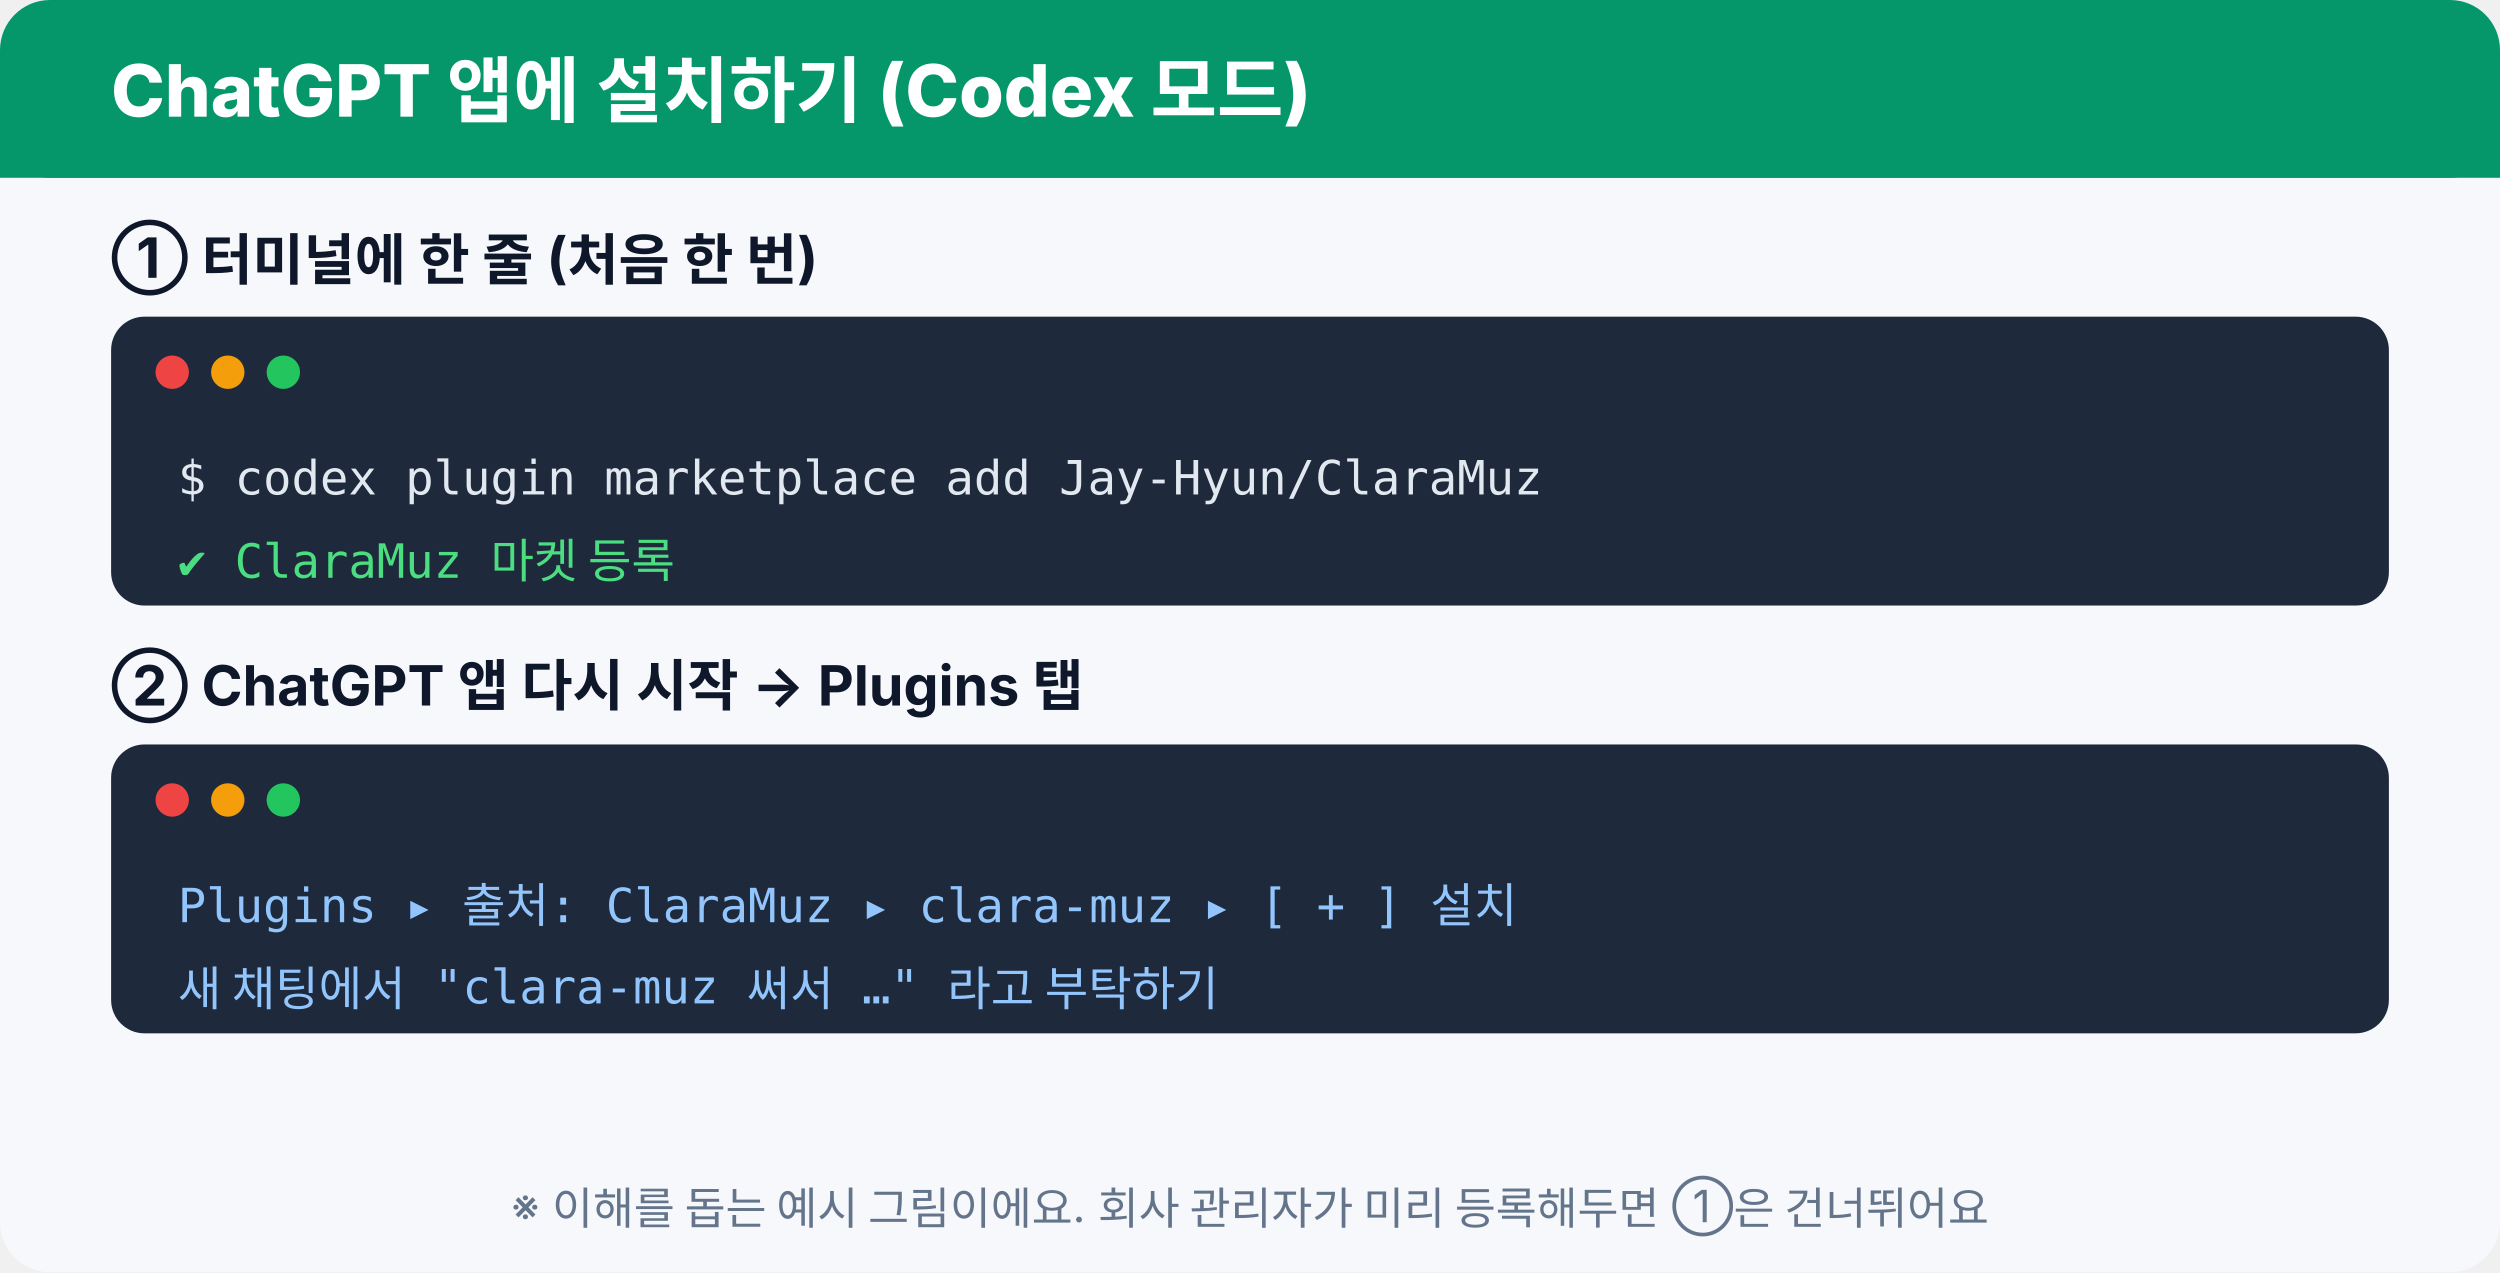
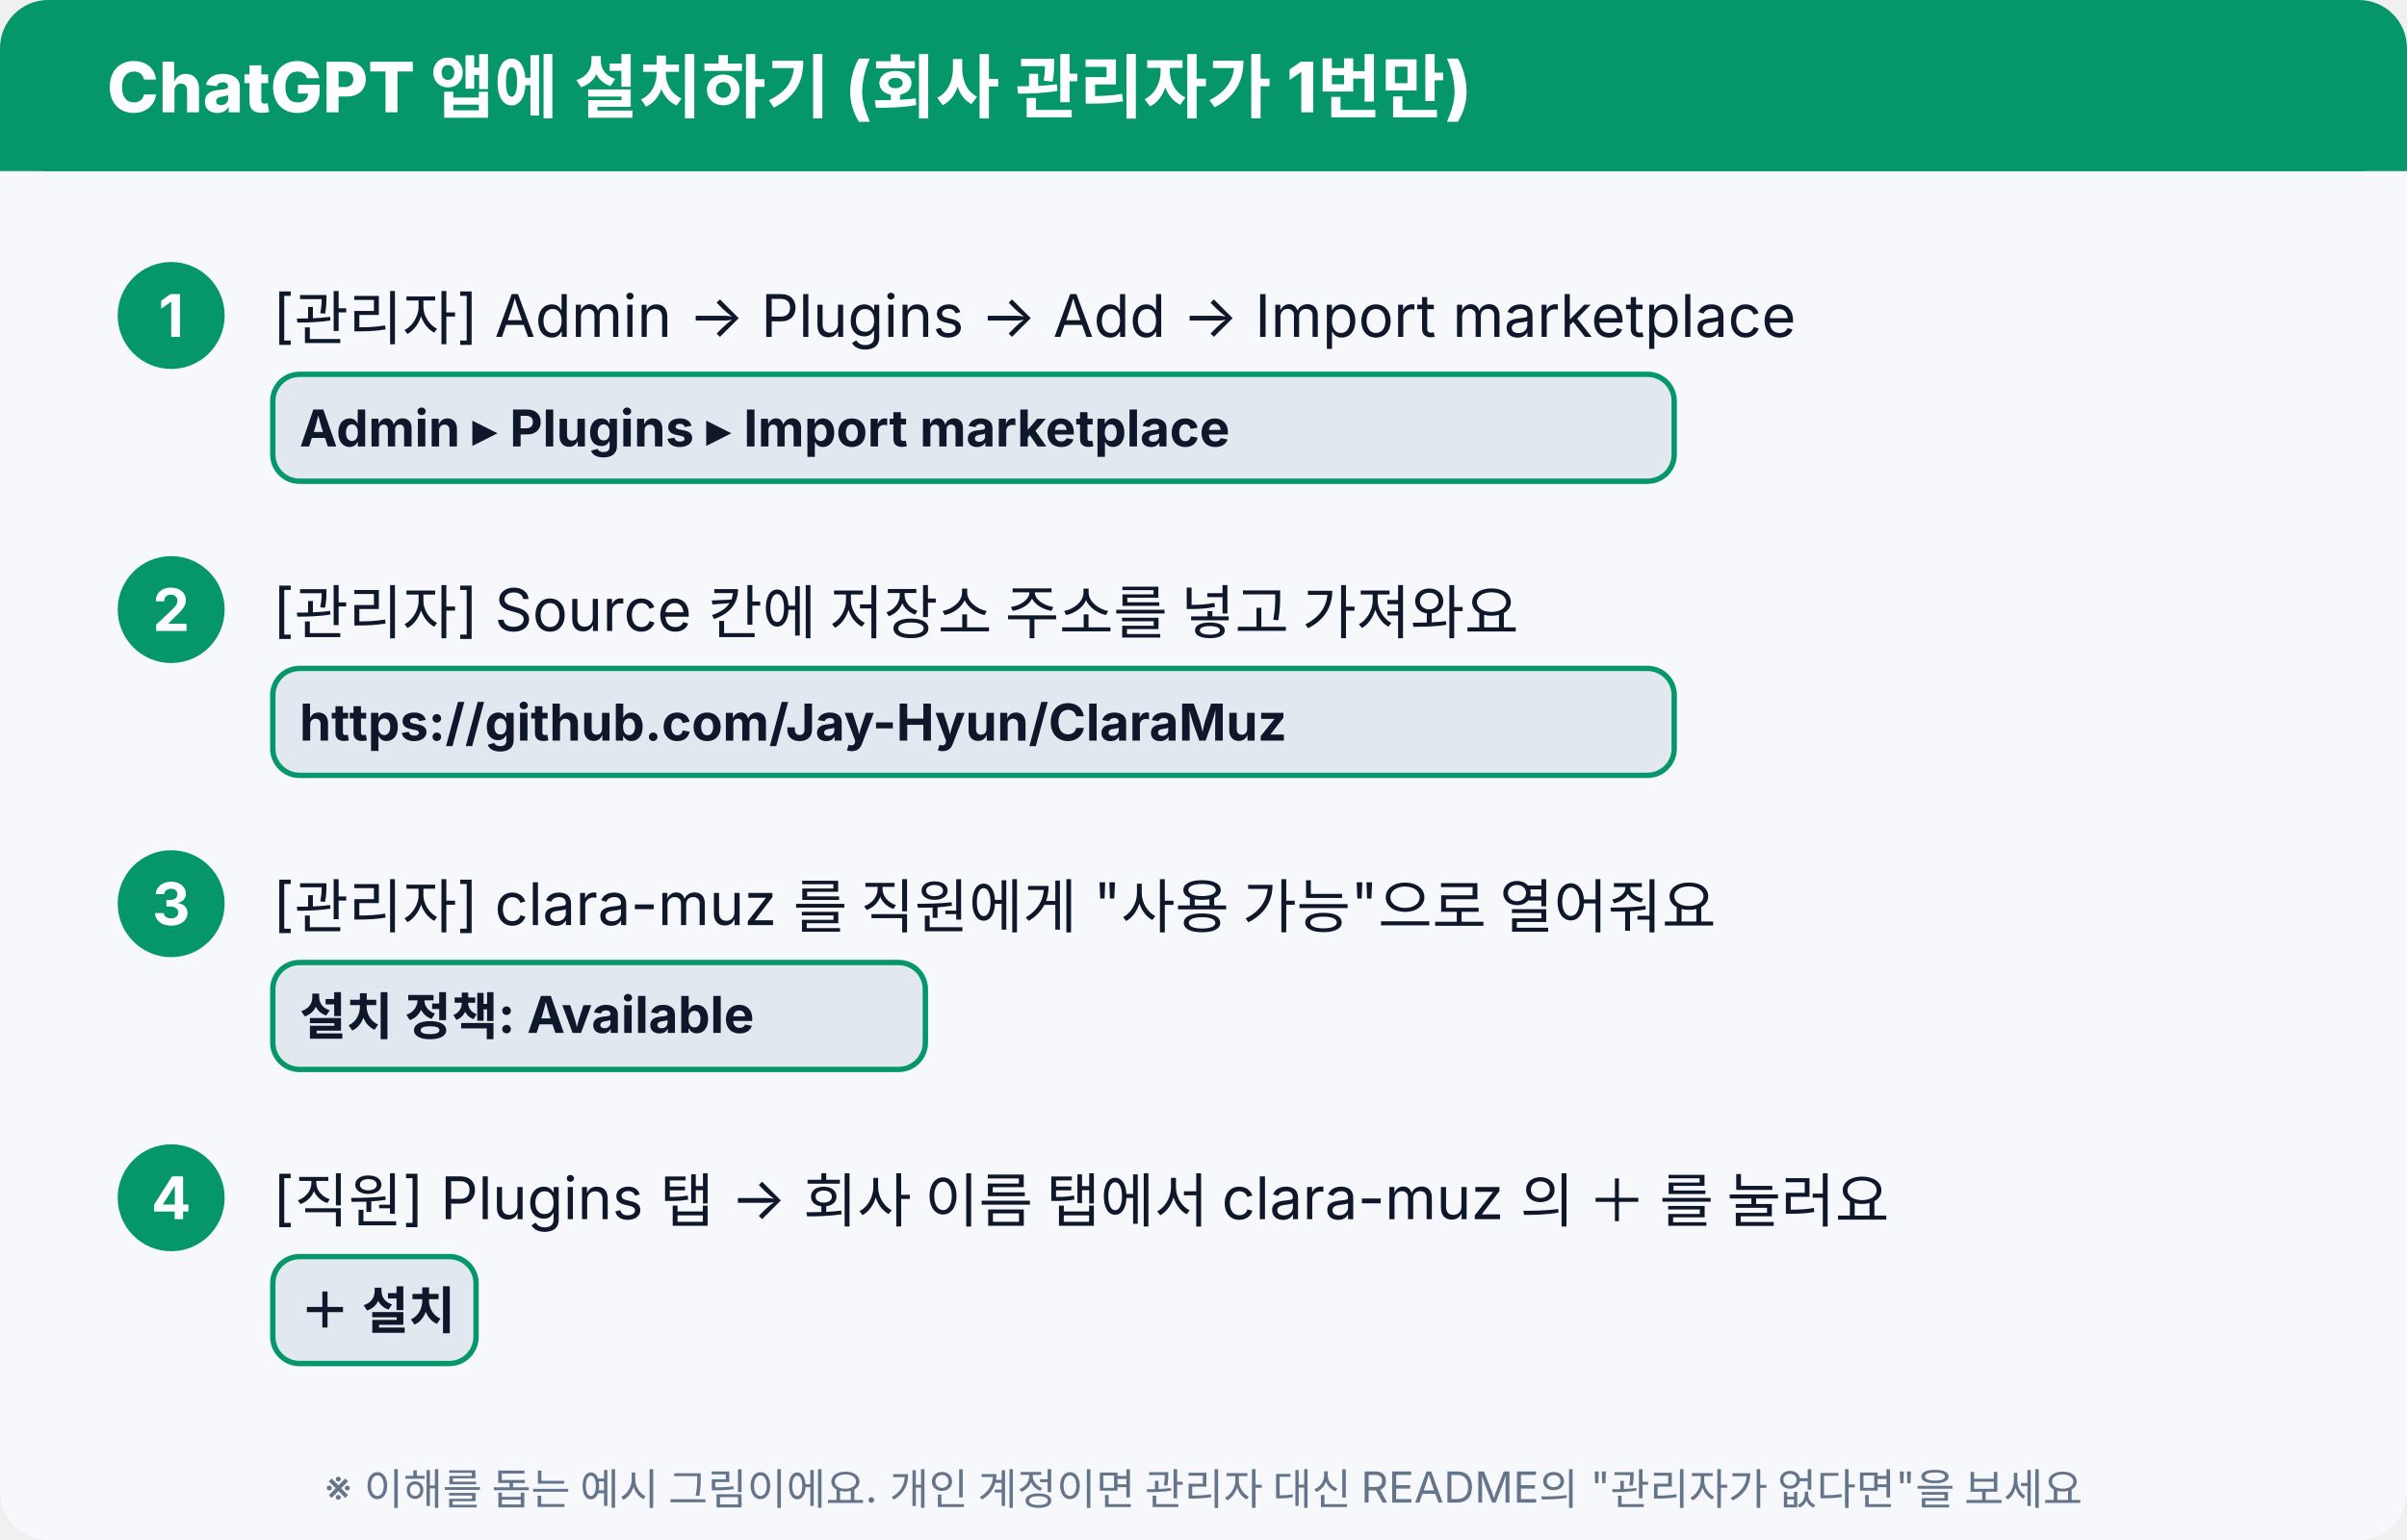
- <svg xmlns="http://www.w3.org/2000/svg" viewBox="0 0 900 458" width="900" height="458">
-   <rect width="900" height="458" rx="18" fill="#f6f8fb" />
-   <rect x="0" y="0" width="900" height="64" rx="18" fill="#059669" />
-   <rect x="0" y="40" width="900" height="24" fill="#059669" />
-   <text x="40" y="42" font-family="-apple-system,'Segoe UI','Apple SD Gothic Neo','Malgun Gothic',sans-serif" font-size="26" font-weight="800" fill="#fff">ChatGPT 앱에 설치하기 (Codex 모드)</text>
-   <text x="40" y="100" font-family="-apple-system,'Segoe UI','Apple SD Gothic Neo','Malgun Gothic',sans-serif" font-size="20" font-weight="700" fill="#0f172a">① 터미널에 한 줄 (처음 한 번)</text>
-   <rect x="40" y="114" width="820" height="104" rx="12" fill="#1e293b" />
-   <circle cx="62" cy="134" r="6" fill="#ef4444" />
-   <circle cx="82" cy="134" r="6" fill="#f59e0b" />
-   <circle cx="102" cy="134" r="6" fill="#22c55e" />
-   <text x="64" y="178" font-family="ui-monospace,Menlo,Consolas,monospace" font-size="17" fill="#e2e8f0">$ codex plugin marketplace add Jay-Hyun/ClaraMuz</text>
-   <text x="64" y="208" font-family="ui-monospace,Menlo,Consolas,monospace" font-size="17" fill="#4ade80">✔ ClaraMuz 마켓 등록</text>
-   <text x="40" y="254" font-family="-apple-system,'Segoe UI','Apple SD Gothic Neo','Malgun Gothic',sans-serif" font-size="20" font-weight="700" fill="#0f172a">② ChatGPT 앱 다시 시작 → Plugins 탭</text>
-   <rect x="40" y="268" width="820" height="104" rx="12" fill="#1e293b" />
-   <circle cx="62" cy="288" r="6" fill="#ef4444" />
-   <circle cx="82" cy="288" r="6" fill="#f59e0b" />
-   <circle cx="102" cy="288" r="6" fill="#22c55e" />
-   <text x="64" y="332" font-family="ui-monospace,Menlo,Consolas,monospace" font-size="17" fill="#93c5fd">Plugins ▸ 출처: ClaraMuz ▸ clara-muz ▸ [ + ] 설치</text>
-   <text x="64" y="362" font-family="ui-monospace,Menlo,Consolas,monospace" font-size="17" fill="#93c5fd">새 채팅에서 "clara-muz 써서 …" 라고 부탁하기</text>
-   <text x="450" y="440" text-anchor="middle" font-family="-apple-system,'Segoe UI','Apple SD Gothic Neo','Malgun Gothic',sans-serif" font-size="16" fill="#64748b">※ 이해를 돕는 예시 그림이에요. 회사 관리자가 미리 등록해두면 ①은 건너뛰어요</text>
+ <svg xmlns="http://www.w3.org/2000/svg" viewBox="0 0 900 576" width="900" height="576">
+   <rect width="900" height="576" rx="18" fill="#f6f8fb" />
+   <rect width="900" height="64" rx="18" fill="#059669" />
+   <rect y="40" width="900" height="24" fill="#059669" />
+   <text x="40" y="42" font-family="-apple-system,'Segoe UI','Apple SD Gothic Neo','Malgun Gothic',sans-serif" font-size="26" font-weight="800" fill="#fff">ChatGPT 앱에 설치하기 (회사 관리자가 1번만)</text>
+   <circle cx="64" cy="118" r="20" fill="#059669" />
+   <text x="64" y="126" text-anchor="middle" font-family="-apple-system,'Segoe UI','Apple SD Gothic Neo','Malgun Gothic',sans-serif" font-size="22" font-weight="700" fill="#fff">1</text>
+   <text x="102" y="126" font-family="-apple-system,'Segoe UI','Apple SD Gothic Neo','Malgun Gothic',sans-serif" font-size="22" fill="#0f172a">[관리자] Admin → Plugins → Add → Import marketplace</text>
+   <rect x="102" y="140" width="524" height="40" rx="10" fill="#e2e8f0" stroke="#059669" stroke-width="2" />
+   <text x="112" y="167" font-family="-apple-system,'Segoe UI','Apple SD Gothic Neo','Malgun Gothic',sans-serif" font-size="19" font-weight="700" fill="#0f172a">Admin ▸ Plugins ▸ Import marketplace</text>
+   <circle cx="64" cy="228" r="20" fill="#059669" />
+   <text x="64" y="236" text-anchor="middle" font-family="-apple-system,'Segoe UI','Apple SD Gothic Neo','Malgun Gothic',sans-serif" font-size="22" font-weight="700" fill="#fff">2</text>
+   <text x="102" y="236" font-family="-apple-system,'Segoe UI','Apple SD Gothic Neo','Malgun Gothic',sans-serif" font-size="22" fill="#0f172a">[관리자] Source 칸에 저장소 주소를 넣고 가져와요</text>
+   <rect x="102" y="250" width="524" height="40" rx="10" fill="#e2e8f0" stroke="#059669" stroke-width="2" />
+   <text x="112" y="277" font-family="-apple-system,'Segoe UI','Apple SD Gothic Neo','Malgun Gothic',sans-serif" font-size="19" font-weight="700" fill="#0f172a">https://github.com/Jay-Hyun/ClaraMuz</text>
+   <circle cx="64" cy="338" r="20" fill="#059669" />
+   <text x="64" y="346" text-anchor="middle" font-family="-apple-system,'Segoe UI','Apple SD Gothic Neo','Malgun Gothic',sans-serif" font-size="22" font-weight="700" fill="#fff">3</text>
+   <text x="102" y="346" font-family="-apple-system,'Segoe UI','Apple SD Gothic Neo','Malgun Gothic',sans-serif" font-size="22" fill="#0f172a">[관리자] clara-muz 를 직원에게 "사용 가능"으로 열어줘요</text>
+   <rect x="102" y="360" width="244" height="40" rx="10" fill="#e2e8f0" stroke="#059669" stroke-width="2" />
+   <text x="112" y="387" font-family="-apple-system,'Segoe UI','Apple SD Gothic Neo','Malgun Gothic',sans-serif" font-size="19" font-weight="700" fill="#0f172a">설치 정책: Available</text>
+   <circle cx="64" cy="448" r="20" fill="#059669" />
+   <text x="64" y="456" text-anchor="middle" font-family="-apple-system,'Segoe UI','Apple SD Gothic Neo','Malgun Gothic',sans-serif" font-size="22" font-weight="700" fill="#fff">4</text>
+   <text x="102" y="456" font-family="-apple-system,'Segoe UI','Apple SD Gothic Neo','Malgun Gothic',sans-serif" font-size="22" fill="#0f172a">[직원] Plugins 탭 → 회사 이름 탭에서 clara-muz 의 ＋ 를 눌러요</text>
+   <rect x="102" y="470" width="76" height="40" rx="10" fill="#e2e8f0" stroke="#059669" stroke-width="2" />
+   <text x="112" y="497" font-family="-apple-system,'Segoe UI','Apple SD Gothic Neo','Malgun Gothic',sans-serif" font-size="19" font-weight="700" fill="#0f172a">＋ 설치</text>
+   <text x="450" y="562" text-anchor="middle" font-family="-apple-system,'Segoe UI','Apple SD Gothic Neo','Malgun Gothic',sans-serif" font-size="16" fill="#64748b">※ 이해를 돕는 예시 그림이에요. 개인 계정이면 관리자 대신 README의 "관리자가 없다면"을 보세요</text>
</svg>
